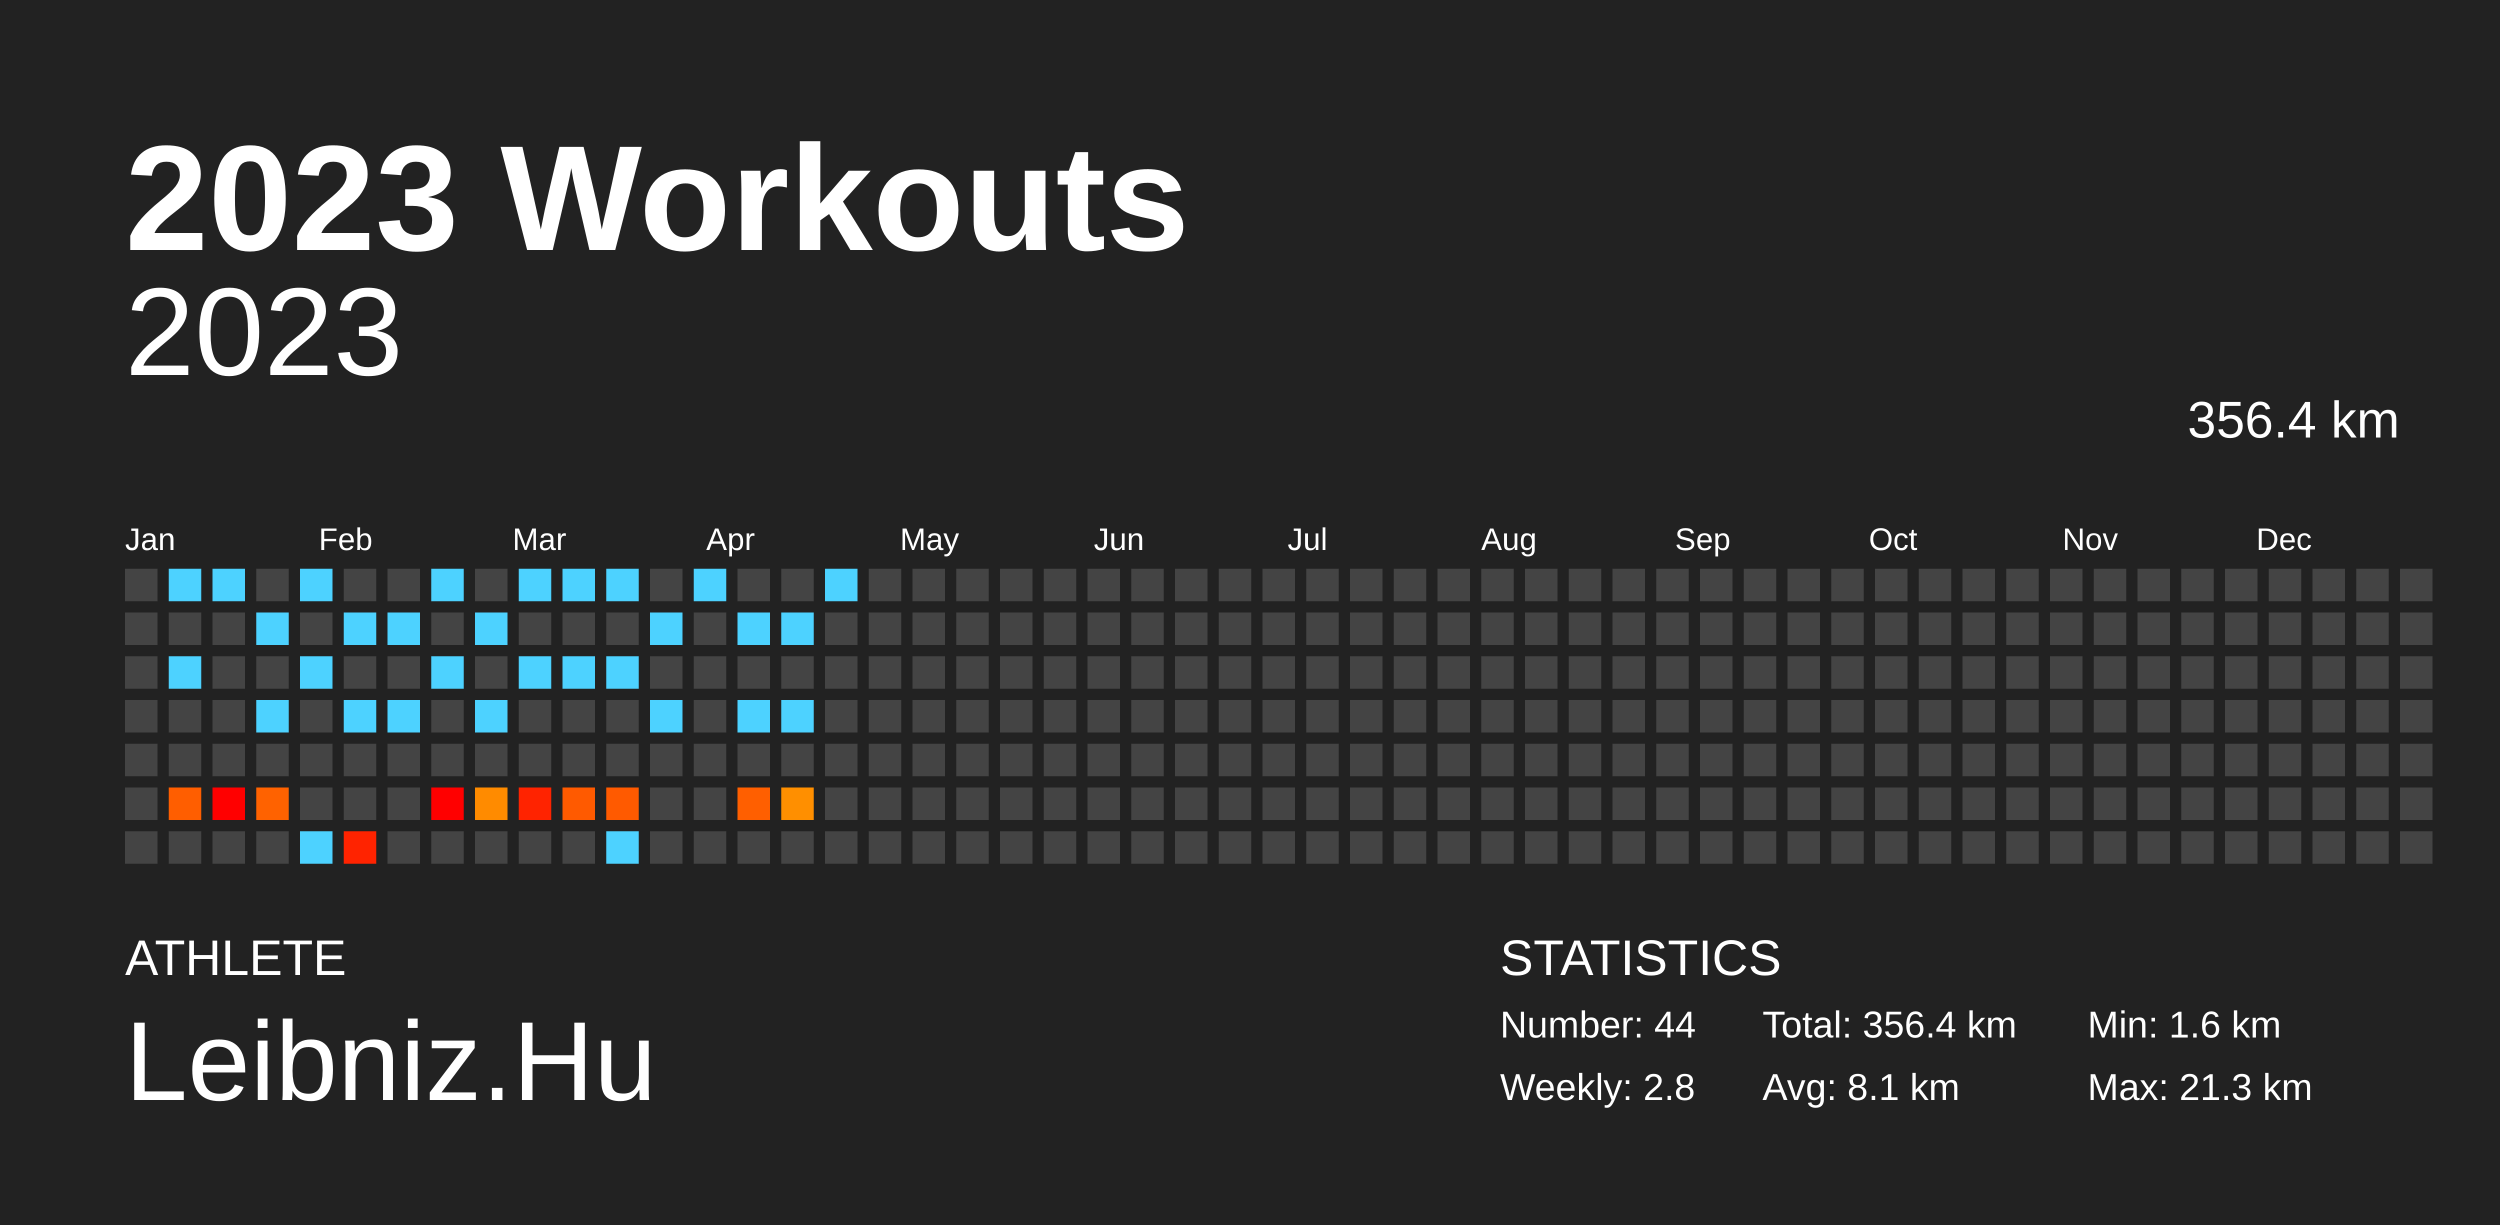
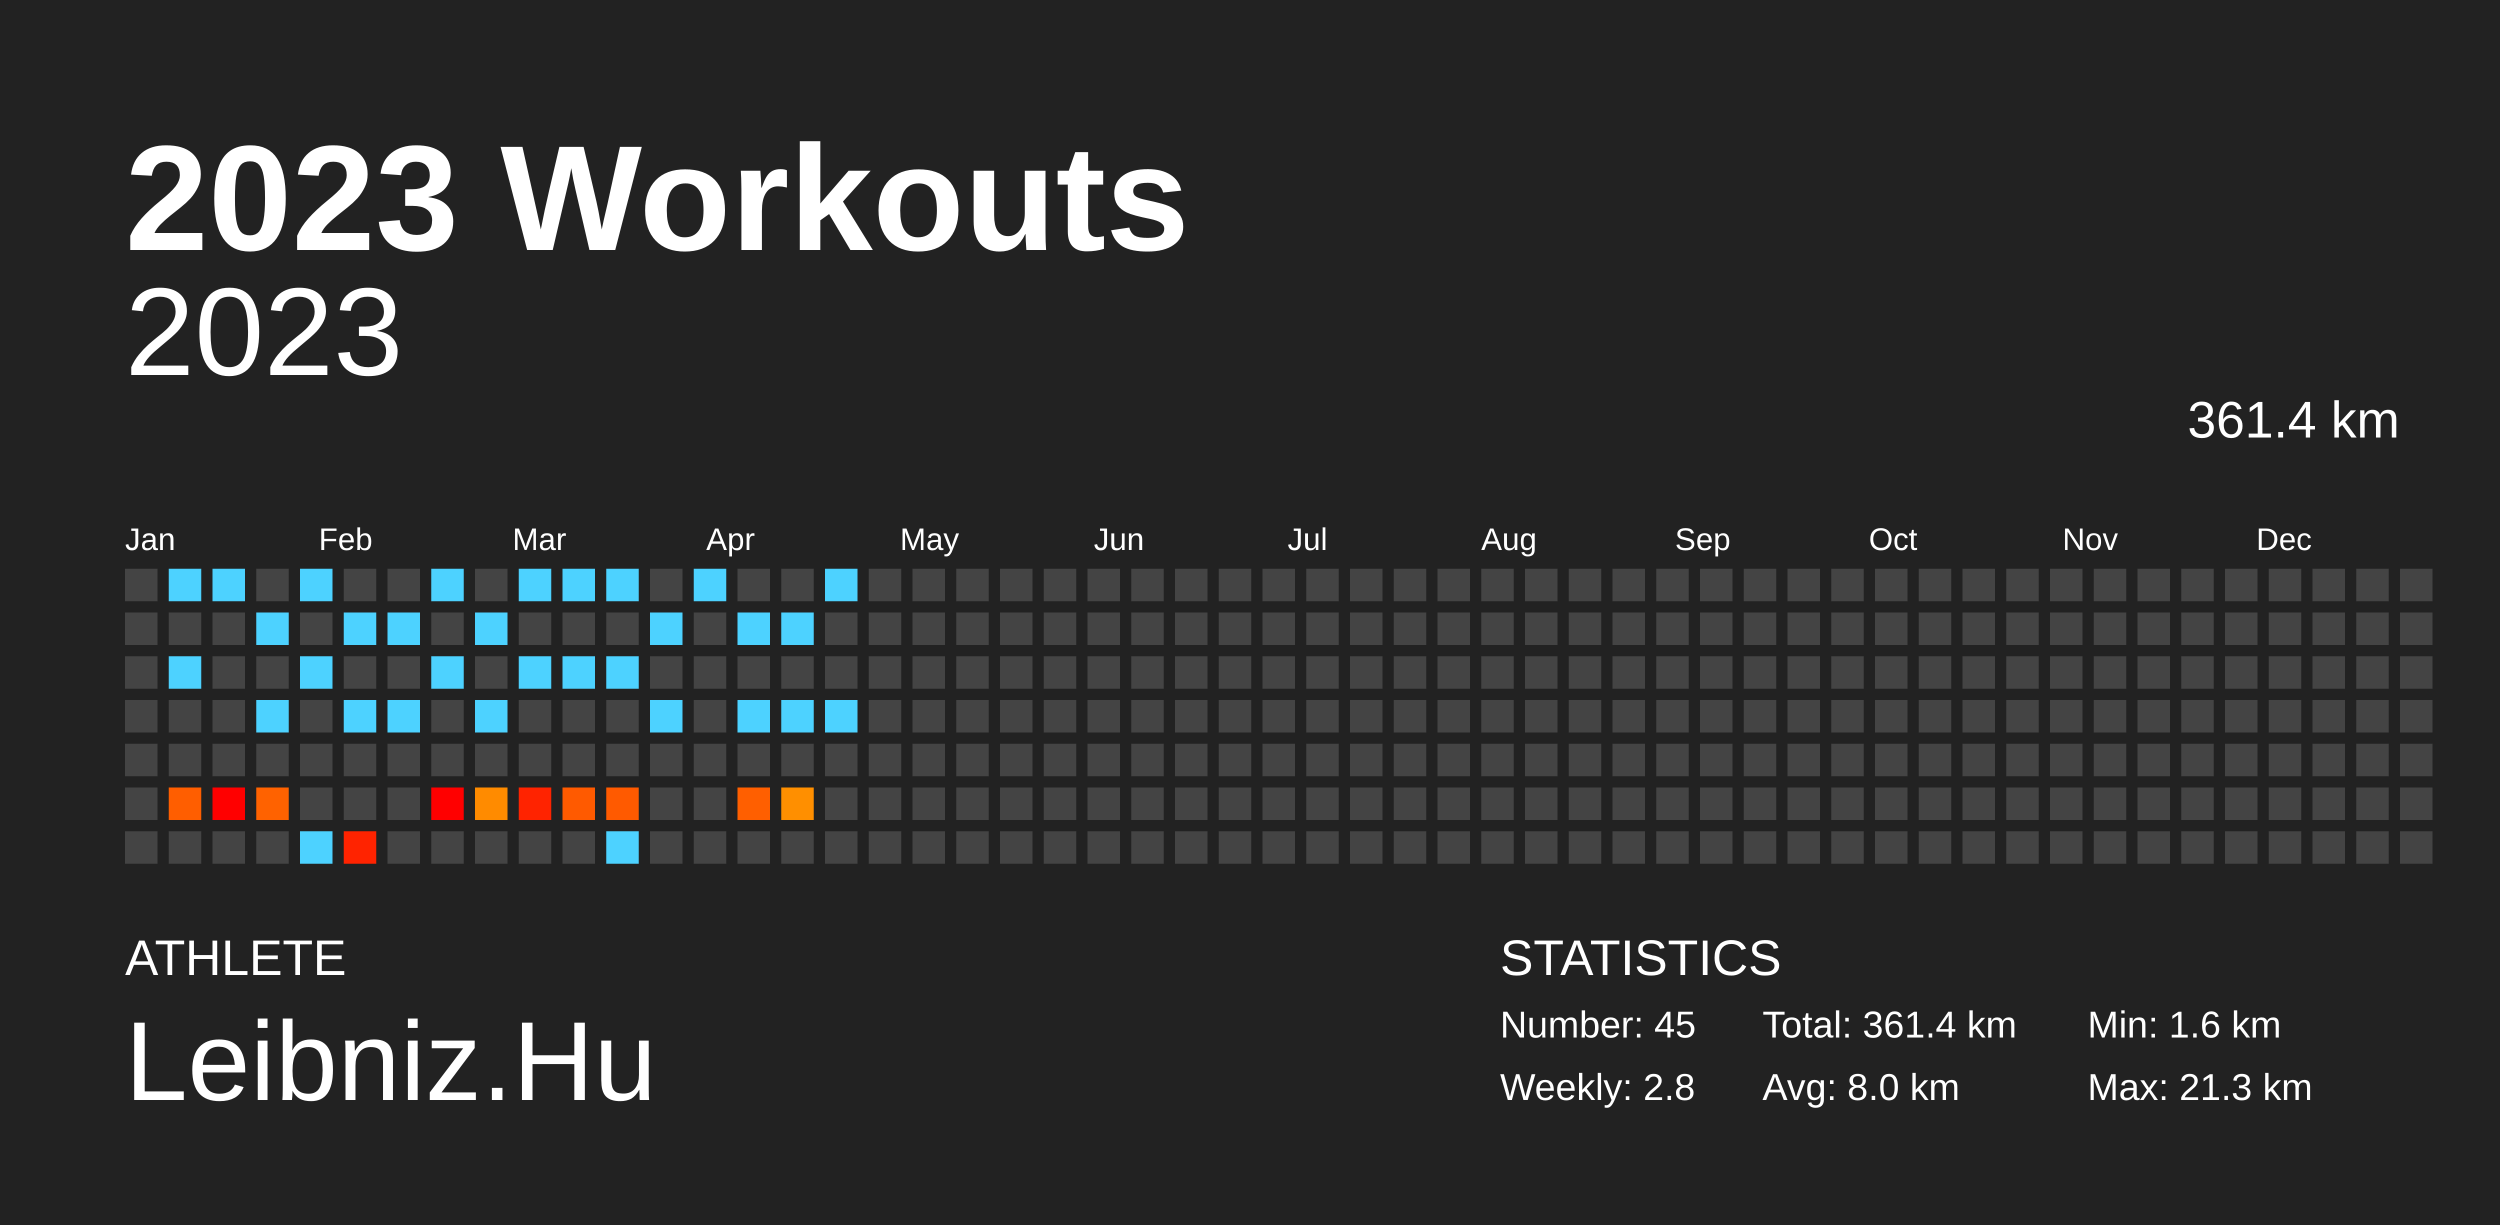
<svg xmlns="http://www.w3.org/2000/svg" baseProfile="full" height="98mm" version="1.1" viewBox="0,0,200,98" width="200mm">
  <defs />
  <rect fill="#222222" height="98" width="200" x="0" y="0" />
  <text fill="#FFFFFF" style="font-size:12px; font-family:Arial; font-weight:bold;" x="10" y="20">2023 Workouts</text>
  <text fill="#FFFFFF" style="font-size:4px; font-family:Arial" x="10" y="78">ATHLETE</text>
  <text fill="#FFFFFF" style="font-size:9px; font-family:Arial" x="10" y="88">Leibniz.Hu</text>
  <text fill="#FFFFFF" style="font-size:4px; font-family:Arial" x="120" y="78">STATISTICS</text>
-   <text fill="#FFFFFF" style="font-size:3px; font-family:Arial" x="120" y="83">Number: 44</text>
+   <text fill="#FFFFFF" style="font-size:3px; font-family:Arial" x="120" y="83">Number: 45</text>
  <text fill="#FFFFFF" style="font-size:3px; font-family:Arial" x="120" y="88">Weekly: 2.8</text>
-   <text fill="#FFFFFF" style="font-size:3px; font-family:Arial" x="141" y="83">Total: 356.4 km</text>
-   <text fill="#FFFFFF" style="font-size:3px; font-family:Arial" x="141" y="88">Avg: 8.1 km</text>
+   <text fill="#FFFFFF" style="font-size:3px; font-family:Arial" x="141" y="83">Total: 361.4 km</text>
+   <text fill="#FFFFFF" style="font-size:3px; font-family:Arial" x="141" y="88">Avg: 8.0 km</text>
  <text fill="#FFFFFF" style="font-size:3px; font-family:Arial" x="167" y="83">Min: 1.6 km</text>
  <text fill="#FFFFFF" style="font-size:3px; font-family:Arial" x="167" y="88">Max: 21.3 km</text>
  <text alignment-baseline="hanging" fill="#FFFFFF" style="font-size:10.0px; font-family:Arial;" x="10" y="30">2023</text>
-   <text alignment-baseline="hanging" fill="#FFFFFF" style="font-size:4.125px; font-family:Arial;" x="175" y="35">356.4 km</text>
+   <text alignment-baseline="hanging" fill="#FFFFFF" style="font-size:4.125px; font-family:Arial;" x="175" y="35">361.4 km</text>
  <text fill="#FFFFFF" style="font-size:2.5px; font-family:Arial" x="10.0" y="44">Jan</text>
  <text fill="#FFFFFF" style="font-size:2.5px; font-family:Arial" x="25.5" y="44">Feb</text>
  <text fill="#FFFFFF" style="font-size:2.5px; font-family:Arial" x="41.0" y="44">Mar</text>
  <text fill="#FFFFFF" style="font-size:2.5px; font-family:Arial" x="56.5" y="44">Apr</text>
  <text fill="#FFFFFF" style="font-size:2.5px; font-family:Arial" x="72.0" y="44">May</text>
  <text fill="#FFFFFF" style="font-size:2.5px; font-family:Arial" x="87.5" y="44">Jun</text>
  <text fill="#FFFFFF" style="font-size:2.5px; font-family:Arial" x="103.0" y="44">Jul</text>
  <text fill="#FFFFFF" style="font-size:2.5px; font-family:Arial" x="118.5" y="44">Aug</text>
  <text fill="#FFFFFF" style="font-size:2.5px; font-family:Arial" x="134.0" y="44">Sep</text>
  <text fill="#FFFFFF" style="font-size:2.5px; font-family:Arial" x="149.5" y="44">Oct</text>
  <text fill="#FFFFFF" style="font-size:2.5px; font-family:Arial" x="165.0" y="44">Nov</text>
  <text fill="#FFFFFF" style="font-size:2.5px; font-family:Arial" x="180.5" y="44">Dec</text>
  <rect fill="#444444" height="2.6" width="2.6" x="10.0" y="45.5" />
  <rect fill="#444444" height="2.6" width="2.6" x="10.0" y="49.0" />
  <rect fill="#444444" height="2.6" width="2.6" x="10.0" y="52.5" />
  <rect fill="#444444" height="2.6" width="2.6" x="10.0" y="56.0" />
  <rect fill="#444444" height="2.6" width="2.6" x="10.0" y="59.5" />
  <rect fill="#444444" height="2.6" width="2.6" x="10.0" y="63.0" />
  <rect fill="#444444" height="2.6" width="2.6" x="10.0" y="66.5" />
  <rect fill="#4dd2ff" height="2.6" width="2.6" x="13.5" y="45.5" />
  <rect fill="#444444" height="2.6" width="2.6" x="13.5" y="49.0" />
  <rect fill="#4dd2ff" height="2.6" width="2.6" x="13.5" y="52.5" />
  <rect fill="#444444" height="2.6" width="2.6" x="13.5" y="56.0" />
  <rect fill="#444444" height="2.6" width="2.6" x="13.5" y="59.5" />
  <rect fill="#ff5e00" height="2.6" width="2.6" x="13.5" y="63.0" />
  <rect fill="#444444" height="2.6" width="2.6" x="13.5" y="66.5" />
  <rect fill="#4dd2ff" height="2.6" width="2.6" x="17.0" y="45.5" />
  <rect fill="#444444" height="2.6" width="2.6" x="17.0" y="49.0" />
  <rect fill="#444444" height="2.6" width="2.6" x="17.0" y="52.5" />
  <rect fill="#444444" height="2.6" width="2.6" x="17.0" y="56.0" />
  <rect fill="#444444" height="2.6" width="2.6" x="17.0" y="59.5" />
  <rect fill="red" height="2.6" width="2.6" x="17.0" y="63.0" />
  <rect fill="#444444" height="2.6" width="2.6" x="17.0" y="66.5" />
  <rect fill="#444444" height="2.6" width="2.6" x="20.5" y="45.5" />
  <rect fill="#4dd2ff" height="2.6" width="2.6" x="20.5" y="49.0" />
  <rect fill="#444444" height="2.6" width="2.6" x="20.5" y="52.5" />
  <rect fill="#4dd2ff" height="2.6" width="2.6" x="20.5" y="56.0" />
  <rect fill="#444444" height="2.6" width="2.6" x="20.5" y="59.5" />
  <rect fill="#ff6200" height="2.6" width="2.6" x="20.5" y="63.0" />
  <rect fill="#444444" height="2.6" width="2.6" x="20.5" y="66.5" />
  <rect fill="#4dd2ff" height="2.6" width="2.6" x="24.0" y="45.5" />
  <rect fill="#444444" height="2.6" width="2.6" x="24.0" y="49.0" />
  <rect fill="#4dd2ff" height="2.6" width="2.6" x="24.0" y="52.5" />
  <rect fill="#444444" height="2.6" width="2.6" x="24.0" y="56.0" />
  <rect fill="#444444" height="2.6" width="2.6" x="24.0" y="59.5" />
  <rect fill="#444444" height="2.6" width="2.6" x="24.0" y="63.0" />
  <rect fill="#4dd2ff" height="2.6" width="2.6" x="24.0" y="66.5" />
  <rect fill="#444444" height="2.6" width="2.6" x="27.5" y="45.5" />
  <rect fill="#4dd2ff" height="2.6" width="2.6" x="27.5" y="49.0" />
  <rect fill="#444444" height="2.6" width="2.6" x="27.5" y="52.5" />
  <rect fill="#4dd2ff" height="2.6" width="2.6" x="27.5" y="56.0" />
  <rect fill="#444444" height="2.6" width="2.6" x="27.5" y="59.5" />
  <rect fill="#444444" height="2.6" width="2.6" x="27.5" y="63.0" />
  <rect fill="#ff2300" height="2.6" width="2.6" x="27.5" y="66.5" />
  <rect fill="#444444" height="2.6" width="2.6" x="31.0" y="45.5" />
  <rect fill="#4dd2ff" height="2.6" width="2.6" x="31.0" y="49.0" />
  <rect fill="#444444" height="2.6" width="2.6" x="31.0" y="52.5" />
  <rect fill="#4dd2ff" height="2.6" width="2.6" x="31.0" y="56.0" />
  <rect fill="#444444" height="2.6" width="2.6" x="31.0" y="59.5" />
  <rect fill="#444444" height="2.6" width="2.6" x="31.0" y="63.0" />
  <rect fill="#444444" height="2.6" width="2.6" x="31.0" y="66.5" />
  <rect fill="#4dd2ff" height="2.6" width="2.6" x="34.5" y="45.5" />
  <rect fill="#444444" height="2.6" width="2.6" x="34.5" y="49.0" />
  <rect fill="#4dd2ff" height="2.6" width="2.6" x="34.5" y="52.5" />
  <rect fill="#444444" height="2.6" width="2.6" x="34.5" y="56.0" />
  <rect fill="#444444" height="2.6" width="2.6" x="34.5" y="59.5" />
  <rect fill="red" height="2.6" width="2.6" x="34.5" y="63.0" />
  <rect fill="#444444" height="2.6" width="2.6" x="34.5" y="66.5" />
  <rect fill="#444444" height="2.6" width="2.6" x="38.0" y="45.5" />
  <rect fill="#4dd2ff" height="2.6" width="2.6" x="38.0" y="49.0" />
  <rect fill="#444444" height="2.6" width="2.6" x="38.0" y="52.5" />
  <rect fill="#4dd2ff" height="2.6" width="2.6" x="38.0" y="56.0" />
  <rect fill="#444444" height="2.6" width="2.6" x="38.0" y="59.5" />
  <rect fill="#ff8b00" height="2.6" width="2.6" x="38.0" y="63.0" />
  <rect fill="#444444" height="2.6" width="2.6" x="38.0" y="66.5" />
  <rect fill="#4dd2ff" height="2.6" width="2.6" x="41.5" y="45.5" />
  <rect fill="#444444" height="2.6" width="2.6" x="41.5" y="49.0" />
  <rect fill="#4dd2ff" height="2.6" width="2.6" x="41.5" y="52.5" />
  <rect fill="#444444" height="2.6" width="2.6" x="41.5" y="56.0" />
  <rect fill="#444444" height="2.6" width="2.6" x="41.5" y="59.5" />
  <rect fill="#ff2300" height="2.6" width="2.6" x="41.5" y="63.0" />
  <rect fill="#444444" height="2.6" width="2.6" x="41.5" y="66.5" />
  <rect fill="#4dd2ff" height="2.6" width="2.6" x="45.0" y="45.5" />
  <rect fill="#444444" height="2.6" width="2.6" x="45.0" y="49.0" />
  <rect fill="#4dd2ff" height="2.6" width="2.6" x="45.0" y="52.5" />
  <rect fill="#444444" height="2.6" width="2.6" x="45.0" y="56.0" />
  <rect fill="#444444" height="2.6" width="2.6" x="45.0" y="59.5" />
  <rect fill="#ff5a00" height="2.6" width="2.6" x="45.0" y="63.0" />
  <rect fill="#444444" height="2.6" width="2.6" x="45.0" y="66.5" />
  <rect fill="#4dd2ff" height="2.6" width="2.6" x="48.5" y="45.5" />
  <rect fill="#444444" height="2.6" width="2.6" x="48.5" y="49.0" />
  <rect fill="#4dd2ff" height="2.6" width="2.6" x="48.5" y="52.5" />
  <rect fill="#444444" height="2.6" width="2.6" x="48.5" y="56.0" />
  <rect fill="#444444" height="2.6" width="2.6" x="48.5" y="59.5" />
  <rect fill="#ff5a00" height="2.6" width="2.6" x="48.5" y="63.0" />
  <rect fill="#4dd2ff" height="2.6" width="2.6" x="48.5" y="66.5" />
  <rect fill="#444444" height="2.6" width="2.6" x="52.0" y="45.5" />
  <rect fill="#4dd2ff" height="2.6" width="2.6" x="52.0" y="49.0" />
  <rect fill="#444444" height="2.6" width="2.6" x="52.0" y="52.5" />
  <rect fill="#4dd2ff" height="2.6" width="2.6" x="52.0" y="56.0" />
  <rect fill="#444444" height="2.6" width="2.6" x="52.0" y="59.5" />
  <rect fill="#444444" height="2.6" width="2.6" x="52.0" y="63.0" />
  <rect fill="#444444" height="2.6" width="2.6" x="52.0" y="66.5" />
  <rect fill="#4dd2ff" height="2.6" width="2.6" x="55.5" y="45.5" />
  <rect fill="#444444" height="2.6" width="2.6" x="55.5" y="49.0" />
  <rect fill="#444444" height="2.6" width="2.6" x="55.5" y="52.5" />
  <rect fill="#444444" height="2.6" width="2.6" x="55.5" y="56.0" />
  <rect fill="#444444" height="2.6" width="2.6" x="55.5" y="59.5" />
  <rect fill="#444444" height="2.6" width="2.6" x="55.5" y="63.0" />
  <rect fill="#444444" height="2.6" width="2.6" x="55.5" y="66.5" />
  <rect fill="#444444" height="2.6" width="2.6" x="59.0" y="45.5" />
  <rect fill="#4dd2ff" height="2.6" width="2.6" x="59.0" y="49.0" />
  <rect fill="#444444" height="2.6" width="2.6" x="59.0" y="52.5" />
  <rect fill="#4dd2ff" height="2.6" width="2.6" x="59.0" y="56.0" />
  <rect fill="#444444" height="2.6" width="2.6" x="59.0" y="59.5" />
  <rect fill="#ff5f00" height="2.6" width="2.6" x="59.0" y="63.0" />
  <rect fill="#444444" height="2.6" width="2.6" x="59.0" y="66.5" />
  <rect fill="#444444" height="2.6" width="2.6" x="62.5" y="45.5" />
  <rect fill="#4dd2ff" height="2.6" width="2.6" x="62.5" y="49.0" />
  <rect fill="#444444" height="2.6" width="2.6" x="62.5" y="52.5" />
  <rect fill="#4dd2ff" height="2.6" width="2.6" x="62.5" y="56.0" />
  <rect fill="#444444" height="2.6" width="2.6" x="62.5" y="59.5" />
  <rect fill="#ff8f00" height="2.6" width="2.6" x="62.5" y="63.0" />
  <rect fill="#444444" height="2.6" width="2.6" x="62.5" y="66.5" />
  <rect fill="#4dd2ff" height="2.6" width="2.6" x="66.0" y="45.5" />
  <rect fill="#444444" height="2.6" width="2.6" x="66.0" y="49.0" />
  <rect fill="#444444" height="2.6" width="2.6" x="66.0" y="52.5" />
-   <rect fill="#444444" height="2.6" width="2.6" x="66.0" y="56.0" />
+   <rect fill="#4dd2ff" height="2.6" width="2.6" x="66.0" y="56.0" />
  <rect fill="#444444" height="2.6" width="2.6" x="66.0" y="59.5" />
  <rect fill="#444444" height="2.6" width="2.6" x="66.0" y="63.0" />
  <rect fill="#444444" height="2.6" width="2.6" x="66.0" y="66.5" />
  <rect fill="#444444" height="2.6" width="2.6" x="69.5" y="45.5" />
  <rect fill="#444444" height="2.6" width="2.6" x="69.5" y="49.0" />
  <rect fill="#444444" height="2.6" width="2.6" x="69.5" y="52.5" />
  <rect fill="#444444" height="2.6" width="2.6" x="69.5" y="56.0" />
  <rect fill="#444444" height="2.6" width="2.6" x="69.5" y="59.5" />
  <rect fill="#444444" height="2.6" width="2.6" x="69.5" y="63.0" />
  <rect fill="#444444" height="2.6" width="2.6" x="69.5" y="66.5" />
  <rect fill="#444444" height="2.6" width="2.6" x="73.0" y="45.5" />
  <rect fill="#444444" height="2.6" width="2.6" x="73.0" y="49.0" />
  <rect fill="#444444" height="2.6" width="2.6" x="73.0" y="52.5" />
  <rect fill="#444444" height="2.6" width="2.6" x="73.0" y="56.0" />
  <rect fill="#444444" height="2.6" width="2.6" x="73.0" y="59.5" />
  <rect fill="#444444" height="2.6" width="2.6" x="73.0" y="63.0" />
  <rect fill="#444444" height="2.6" width="2.6" x="73.0" y="66.5" />
  <rect fill="#444444" height="2.6" width="2.6" x="76.5" y="45.5" />
  <rect fill="#444444" height="2.6" width="2.6" x="76.5" y="49.0" />
  <rect fill="#444444" height="2.6" width="2.6" x="76.5" y="52.5" />
  <rect fill="#444444" height="2.6" width="2.6" x="76.5" y="56.0" />
  <rect fill="#444444" height="2.6" width="2.6" x="76.5" y="59.5" />
  <rect fill="#444444" height="2.6" width="2.6" x="76.5" y="63.0" />
  <rect fill="#444444" height="2.6" width="2.6" x="76.5" y="66.5" />
  <rect fill="#444444" height="2.6" width="2.6" x="80.0" y="45.5" />
  <rect fill="#444444" height="2.6" width="2.6" x="80.0" y="49.0" />
  <rect fill="#444444" height="2.6" width="2.6" x="80.0" y="52.5" />
  <rect fill="#444444" height="2.6" width="2.6" x="80.0" y="56.0" />
  <rect fill="#444444" height="2.6" width="2.6" x="80.0" y="59.5" />
  <rect fill="#444444" height="2.6" width="2.6" x="80.0" y="63.0" />
  <rect fill="#444444" height="2.6" width="2.6" x="80.0" y="66.5" />
  <rect fill="#444444" height="2.6" width="2.6" x="83.5" y="45.5" />
  <rect fill="#444444" height="2.6" width="2.6" x="83.5" y="49.0" />
  <rect fill="#444444" height="2.6" width="2.6" x="83.5" y="52.5" />
  <rect fill="#444444" height="2.6" width="2.6" x="83.5" y="56.0" />
  <rect fill="#444444" height="2.6" width="2.6" x="83.5" y="59.5" />
  <rect fill="#444444" height="2.6" width="2.6" x="83.5" y="63.0" />
  <rect fill="#444444" height="2.6" width="2.6" x="83.5" y="66.5" />
  <rect fill="#444444" height="2.6" width="2.6" x="87.0" y="45.5" />
  <rect fill="#444444" height="2.6" width="2.6" x="87.0" y="49.0" />
  <rect fill="#444444" height="2.6" width="2.6" x="87.0" y="52.5" />
  <rect fill="#444444" height="2.6" width="2.6" x="87.0" y="56.0" />
  <rect fill="#444444" height="2.6" width="2.6" x="87.0" y="59.5" />
  <rect fill="#444444" height="2.6" width="2.6" x="87.0" y="63.0" />
  <rect fill="#444444" height="2.6" width="2.6" x="87.0" y="66.5" />
  <rect fill="#444444" height="2.6" width="2.6" x="90.5" y="45.5" />
  <rect fill="#444444" height="2.6" width="2.6" x="90.5" y="49.0" />
  <rect fill="#444444" height="2.6" width="2.6" x="90.5" y="52.5" />
  <rect fill="#444444" height="2.6" width="2.6" x="90.5" y="56.0" />
  <rect fill="#444444" height="2.6" width="2.6" x="90.5" y="59.5" />
  <rect fill="#444444" height="2.6" width="2.6" x="90.5" y="63.0" />
  <rect fill="#444444" height="2.6" width="2.6" x="90.5" y="66.5" />
  <rect fill="#444444" height="2.6" width="2.6" x="94.0" y="45.5" />
  <rect fill="#444444" height="2.6" width="2.6" x="94.0" y="49.0" />
  <rect fill="#444444" height="2.6" width="2.6" x="94.0" y="52.5" />
  <rect fill="#444444" height="2.6" width="2.6" x="94.0" y="56.0" />
  <rect fill="#444444" height="2.6" width="2.6" x="94.0" y="59.5" />
  <rect fill="#444444" height="2.6" width="2.6" x="94.0" y="63.0" />
  <rect fill="#444444" height="2.6" width="2.6" x="94.0" y="66.5" />
  <rect fill="#444444" height="2.6" width="2.6" x="97.5" y="45.5" />
  <rect fill="#444444" height="2.6" width="2.6" x="97.5" y="49.0" />
  <rect fill="#444444" height="2.6" width="2.6" x="97.5" y="52.5" />
  <rect fill="#444444" height="2.6" width="2.6" x="97.5" y="56.0" />
  <rect fill="#444444" height="2.6" width="2.6" x="97.5" y="59.5" />
  <rect fill="#444444" height="2.6" width="2.6" x="97.5" y="63.0" />
  <rect fill="#444444" height="2.6" width="2.6" x="97.5" y="66.5" />
  <rect fill="#444444" height="2.6" width="2.6" x="101.0" y="45.5" />
  <rect fill="#444444" height="2.6" width="2.6" x="101.0" y="49.0" />
  <rect fill="#444444" height="2.6" width="2.6" x="101.0" y="52.5" />
  <rect fill="#444444" height="2.6" width="2.6" x="101.0" y="56.0" />
  <rect fill="#444444" height="2.6" width="2.6" x="101.0" y="59.5" />
  <rect fill="#444444" height="2.6" width="2.6" x="101.0" y="63.0" />
  <rect fill="#444444" height="2.6" width="2.6" x="101.0" y="66.5" />
  <rect fill="#444444" height="2.6" width="2.6" x="104.5" y="45.5" />
  <rect fill="#444444" height="2.6" width="2.6" x="104.5" y="49.0" />
  <rect fill="#444444" height="2.6" width="2.6" x="104.5" y="52.5" />
  <rect fill="#444444" height="2.6" width="2.6" x="104.5" y="56.0" />
  <rect fill="#444444" height="2.6" width="2.6" x="104.5" y="59.5" />
  <rect fill="#444444" height="2.6" width="2.6" x="104.5" y="63.0" />
  <rect fill="#444444" height="2.6" width="2.6" x="104.5" y="66.5" />
  <rect fill="#444444" height="2.6" width="2.6" x="108.0" y="45.5" />
  <rect fill="#444444" height="2.6" width="2.6" x="108.0" y="49.0" />
  <rect fill="#444444" height="2.6" width="2.6" x="108.0" y="52.5" />
  <rect fill="#444444" height="2.6" width="2.6" x="108.0" y="56.0" />
  <rect fill="#444444" height="2.6" width="2.6" x="108.0" y="59.5" />
  <rect fill="#444444" height="2.6" width="2.6" x="108.0" y="63.0" />
  <rect fill="#444444" height="2.6" width="2.6" x="108.0" y="66.5" />
  <rect fill="#444444" height="2.6" width="2.6" x="111.5" y="45.5" />
  <rect fill="#444444" height="2.6" width="2.6" x="111.5" y="49.0" />
  <rect fill="#444444" height="2.6" width="2.6" x="111.5" y="52.5" />
  <rect fill="#444444" height="2.6" width="2.6" x="111.5" y="56.0" />
  <rect fill="#444444" height="2.6" width="2.6" x="111.5" y="59.5" />
  <rect fill="#444444" height="2.6" width="2.6" x="111.5" y="63.0" />
  <rect fill="#444444" height="2.6" width="2.6" x="111.5" y="66.5" />
  <rect fill="#444444" height="2.6" width="2.6" x="115.0" y="45.5" />
  <rect fill="#444444" height="2.6" width="2.6" x="115.0" y="49.0" />
  <rect fill="#444444" height="2.6" width="2.6" x="115.0" y="52.5" />
  <rect fill="#444444" height="2.6" width="2.6" x="115.0" y="56.0" />
  <rect fill="#444444" height="2.6" width="2.6" x="115.0" y="59.5" />
  <rect fill="#444444" height="2.6" width="2.6" x="115.0" y="63.0" />
  <rect fill="#444444" height="2.6" width="2.6" x="115.0" y="66.5" />
  <rect fill="#444444" height="2.6" width="2.6" x="118.5" y="45.5" />
  <rect fill="#444444" height="2.6" width="2.6" x="118.5" y="49.0" />
  <rect fill="#444444" height="2.6" width="2.6" x="118.5" y="52.5" />
  <rect fill="#444444" height="2.6" width="2.6" x="118.5" y="56.0" />
  <rect fill="#444444" height="2.6" width="2.6" x="118.5" y="59.5" />
  <rect fill="#444444" height="2.6" width="2.6" x="118.5" y="63.0" />
  <rect fill="#444444" height="2.6" width="2.6" x="118.5" y="66.5" />
  <rect fill="#444444" height="2.6" width="2.6" x="122.0" y="45.5" />
  <rect fill="#444444" height="2.6" width="2.6" x="122.0" y="49.0" />
  <rect fill="#444444" height="2.6" width="2.6" x="122.0" y="52.5" />
  <rect fill="#444444" height="2.6" width="2.6" x="122.0" y="56.0" />
  <rect fill="#444444" height="2.6" width="2.6" x="122.0" y="59.5" />
  <rect fill="#444444" height="2.6" width="2.6" x="122.0" y="63.0" />
  <rect fill="#444444" height="2.6" width="2.6" x="122.0" y="66.5" />
  <rect fill="#444444" height="2.6" width="2.6" x="125.5" y="45.5" />
  <rect fill="#444444" height="2.6" width="2.6" x="125.5" y="49.0" />
  <rect fill="#444444" height="2.6" width="2.6" x="125.5" y="52.5" />
  <rect fill="#444444" height="2.6" width="2.6" x="125.5" y="56.0" />
  <rect fill="#444444" height="2.6" width="2.6" x="125.5" y="59.5" />
  <rect fill="#444444" height="2.6" width="2.6" x="125.5" y="63.0" />
  <rect fill="#444444" height="2.6" width="2.6" x="125.5" y="66.5" />
  <rect fill="#444444" height="2.6" width="2.6" x="129.0" y="45.5" />
  <rect fill="#444444" height="2.6" width="2.6" x="129.0" y="49.0" />
  <rect fill="#444444" height="2.6" width="2.6" x="129.0" y="52.5" />
  <rect fill="#444444" height="2.6" width="2.6" x="129.0" y="56.0" />
  <rect fill="#444444" height="2.6" width="2.6" x="129.0" y="59.5" />
  <rect fill="#444444" height="2.6" width="2.6" x="129.0" y="63.0" />
  <rect fill="#444444" height="2.6" width="2.6" x="129.0" y="66.5" />
  <rect fill="#444444" height="2.6" width="2.6" x="132.5" y="45.5" />
  <rect fill="#444444" height="2.6" width="2.6" x="132.5" y="49.0" />
  <rect fill="#444444" height="2.6" width="2.6" x="132.5" y="52.5" />
  <rect fill="#444444" height="2.6" width="2.6" x="132.5" y="56.0" />
  <rect fill="#444444" height="2.6" width="2.6" x="132.5" y="59.5" />
  <rect fill="#444444" height="2.6" width="2.6" x="132.5" y="63.0" />
  <rect fill="#444444" height="2.6" width="2.6" x="132.5" y="66.5" />
  <rect fill="#444444" height="2.6" width="2.6" x="136.0" y="45.5" />
  <rect fill="#444444" height="2.6" width="2.6" x="136.0" y="49.0" />
  <rect fill="#444444" height="2.6" width="2.6" x="136.0" y="52.5" />
  <rect fill="#444444" height="2.6" width="2.6" x="136.0" y="56.0" />
  <rect fill="#444444" height="2.6" width="2.6" x="136.0" y="59.5" />
  <rect fill="#444444" height="2.6" width="2.6" x="136.0" y="63.0" />
  <rect fill="#444444" height="2.6" width="2.6" x="136.0" y="66.5" />
  <rect fill="#444444" height="2.6" width="2.6" x="139.5" y="45.5" />
  <rect fill="#444444" height="2.6" width="2.6" x="139.5" y="49.0" />
  <rect fill="#444444" height="2.6" width="2.6" x="139.5" y="52.5" />
  <rect fill="#444444" height="2.6" width="2.6" x="139.5" y="56.0" />
  <rect fill="#444444" height="2.6" width="2.6" x="139.5" y="59.5" />
  <rect fill="#444444" height="2.6" width="2.6" x="139.5" y="63.0" />
  <rect fill="#444444" height="2.6" width="2.6" x="139.5" y="66.5" />
  <rect fill="#444444" height="2.6" width="2.6" x="143.0" y="45.5" />
  <rect fill="#444444" height="2.6" width="2.6" x="143.0" y="49.0" />
  <rect fill="#444444" height="2.6" width="2.6" x="143.0" y="52.5" />
  <rect fill="#444444" height="2.6" width="2.6" x="143.0" y="56.0" />
  <rect fill="#444444" height="2.6" width="2.6" x="143.0" y="59.5" />
  <rect fill="#444444" height="2.6" width="2.6" x="143.0" y="63.0" />
  <rect fill="#444444" height="2.6" width="2.6" x="143.0" y="66.5" />
  <rect fill="#444444" height="2.6" width="2.6" x="146.5" y="45.5" />
  <rect fill="#444444" height="2.6" width="2.6" x="146.5" y="49.0" />
  <rect fill="#444444" height="2.6" width="2.6" x="146.5" y="52.5" />
  <rect fill="#444444" height="2.6" width="2.6" x="146.5" y="56.0" />
  <rect fill="#444444" height="2.6" width="2.6" x="146.5" y="59.5" />
  <rect fill="#444444" height="2.6" width="2.6" x="146.5" y="63.0" />
  <rect fill="#444444" height="2.6" width="2.6" x="146.5" y="66.5" />
  <rect fill="#444444" height="2.6" width="2.6" x="150.0" y="45.5" />
  <rect fill="#444444" height="2.6" width="2.6" x="150.0" y="49.0" />
  <rect fill="#444444" height="2.6" width="2.6" x="150.0" y="52.5" />
  <rect fill="#444444" height="2.6" width="2.6" x="150.0" y="56.0" />
  <rect fill="#444444" height="2.6" width="2.6" x="150.0" y="59.5" />
  <rect fill="#444444" height="2.6" width="2.6" x="150.0" y="63.0" />
  <rect fill="#444444" height="2.6" width="2.6" x="150.0" y="66.5" />
  <rect fill="#444444" height="2.6" width="2.6" x="153.5" y="45.5" />
  <rect fill="#444444" height="2.6" width="2.6" x="153.5" y="49.0" />
  <rect fill="#444444" height="2.6" width="2.6" x="153.5" y="52.5" />
  <rect fill="#444444" height="2.6" width="2.6" x="153.5" y="56.0" />
  <rect fill="#444444" height="2.6" width="2.6" x="153.5" y="59.5" />
  <rect fill="#444444" height="2.6" width="2.6" x="153.5" y="63.0" />
  <rect fill="#444444" height="2.6" width="2.6" x="153.5" y="66.5" />
  <rect fill="#444444" height="2.6" width="2.6" x="157.0" y="45.5" />
  <rect fill="#444444" height="2.6" width="2.6" x="157.0" y="49.0" />
  <rect fill="#444444" height="2.6" width="2.6" x="157.0" y="52.5" />
  <rect fill="#444444" height="2.6" width="2.6" x="157.0" y="56.0" />
  <rect fill="#444444" height="2.6" width="2.6" x="157.0" y="59.5" />
  <rect fill="#444444" height="2.6" width="2.6" x="157.0" y="63.0" />
  <rect fill="#444444" height="2.6" width="2.6" x="157.0" y="66.5" />
  <rect fill="#444444" height="2.6" width="2.6" x="160.5" y="45.5" />
  <rect fill="#444444" height="2.6" width="2.6" x="160.5" y="49.0" />
  <rect fill="#444444" height="2.6" width="2.6" x="160.5" y="52.5" />
  <rect fill="#444444" height="2.6" width="2.6" x="160.5" y="56.0" />
  <rect fill="#444444" height="2.6" width="2.6" x="160.5" y="59.5" />
  <rect fill="#444444" height="2.6" width="2.6" x="160.5" y="63.0" />
  <rect fill="#444444" height="2.6" width="2.6" x="160.5" y="66.5" />
  <rect fill="#444444" height="2.6" width="2.6" x="164.0" y="45.5" />
  <rect fill="#444444" height="2.6" width="2.6" x="164.0" y="49.0" />
  <rect fill="#444444" height="2.6" width="2.6" x="164.0" y="52.5" />
  <rect fill="#444444" height="2.6" width="2.6" x="164.0" y="56.0" />
  <rect fill="#444444" height="2.6" width="2.6" x="164.0" y="59.5" />
  <rect fill="#444444" height="2.6" width="2.6" x="164.0" y="63.0" />
  <rect fill="#444444" height="2.6" width="2.6" x="164.0" y="66.5" />
  <rect fill="#444444" height="2.6" width="2.6" x="167.5" y="45.5" />
  <rect fill="#444444" height="2.6" width="2.6" x="167.5" y="49.0" />
  <rect fill="#444444" height="2.6" width="2.6" x="167.5" y="52.5" />
  <rect fill="#444444" height="2.6" width="2.6" x="167.5" y="56.0" />
  <rect fill="#444444" height="2.6" width="2.6" x="167.5" y="59.5" />
  <rect fill="#444444" height="2.6" width="2.6" x="167.5" y="63.0" />
  <rect fill="#444444" height="2.6" width="2.6" x="167.5" y="66.5" />
  <rect fill="#444444" height="2.6" width="2.6" x="171.0" y="45.5" />
  <rect fill="#444444" height="2.6" width="2.6" x="171.0" y="49.0" />
  <rect fill="#444444" height="2.6" width="2.6" x="171.0" y="52.5" />
  <rect fill="#444444" height="2.6" width="2.6" x="171.0" y="56.0" />
  <rect fill="#444444" height="2.6" width="2.6" x="171.0" y="59.5" />
  <rect fill="#444444" height="2.6" width="2.6" x="171.0" y="63.0" />
  <rect fill="#444444" height="2.6" width="2.6" x="171.0" y="66.5" />
  <rect fill="#444444" height="2.6" width="2.6" x="174.5" y="45.5" />
  <rect fill="#444444" height="2.6" width="2.6" x="174.5" y="49.0" />
  <rect fill="#444444" height="2.6" width="2.6" x="174.5" y="52.5" />
  <rect fill="#444444" height="2.6" width="2.6" x="174.5" y="56.0" />
  <rect fill="#444444" height="2.6" width="2.6" x="174.5" y="59.5" />
  <rect fill="#444444" height="2.6" width="2.6" x="174.5" y="63.0" />
  <rect fill="#444444" height="2.6" width="2.6" x="174.5" y="66.5" />
  <rect fill="#444444" height="2.6" width="2.6" x="178.0" y="45.5" />
  <rect fill="#444444" height="2.6" width="2.6" x="178.0" y="49.0" />
  <rect fill="#444444" height="2.6" width="2.6" x="178.0" y="52.5" />
  <rect fill="#444444" height="2.6" width="2.6" x="178.0" y="56.0" />
  <rect fill="#444444" height="2.6" width="2.6" x="178.0" y="59.5" />
  <rect fill="#444444" height="2.6" width="2.6" x="178.0" y="63.0" />
  <rect fill="#444444" height="2.6" width="2.6" x="178.0" y="66.5" />
  <rect fill="#444444" height="2.6" width="2.6" x="181.5" y="45.5" />
  <rect fill="#444444" height="2.6" width="2.6" x="181.5" y="49.0" />
  <rect fill="#444444" height="2.6" width="2.6" x="181.5" y="52.5" />
  <rect fill="#444444" height="2.6" width="2.6" x="181.5" y="56.0" />
  <rect fill="#444444" height="2.6" width="2.6" x="181.5" y="59.5" />
  <rect fill="#444444" height="2.6" width="2.6" x="181.5" y="63.0" />
  <rect fill="#444444" height="2.6" width="2.6" x="181.5" y="66.5" />
  <rect fill="#444444" height="2.6" width="2.6" x="185.0" y="45.5" />
  <rect fill="#444444" height="2.6" width="2.6" x="185.0" y="49.0" />
  <rect fill="#444444" height="2.6" width="2.6" x="185.0" y="52.5" />
  <rect fill="#444444" height="2.6" width="2.6" x="185.0" y="56.0" />
  <rect fill="#444444" height="2.6" width="2.6" x="185.0" y="59.5" />
  <rect fill="#444444" height="2.6" width="2.6" x="185.0" y="63.0" />
  <rect fill="#444444" height="2.6" width="2.6" x="185.0" y="66.5" />
  <rect fill="#444444" height="2.6" width="2.6" x="188.5" y="45.5" />
  <rect fill="#444444" height="2.6" width="2.6" x="188.5" y="49.0" />
  <rect fill="#444444" height="2.6" width="2.6" x="188.5" y="52.5" />
  <rect fill="#444444" height="2.6" width="2.6" x="188.5" y="56.0" />
  <rect fill="#444444" height="2.6" width="2.6" x="188.5" y="59.5" />
  <rect fill="#444444" height="2.6" width="2.6" x="188.5" y="63.0" />
  <rect fill="#444444" height="2.6" width="2.6" x="188.5" y="66.5" />
  <rect fill="#444444" height="2.6" width="2.6" x="192.0" y="45.5" />
  <rect fill="#444444" height="2.6" width="2.6" x="192.0" y="49.0" />
  <rect fill="#444444" height="2.6" width="2.6" x="192.0" y="52.5" />
  <rect fill="#444444" height="2.6" width="2.6" x="192.0" y="56.0" />
  <rect fill="#444444" height="2.6" width="2.6" x="192.0" y="59.5" />
  <rect fill="#444444" height="2.6" width="2.6" x="192.0" y="63.0" />
  <rect fill="#444444" height="2.6" width="2.6" x="192.0" y="66.5" />
</svg>
